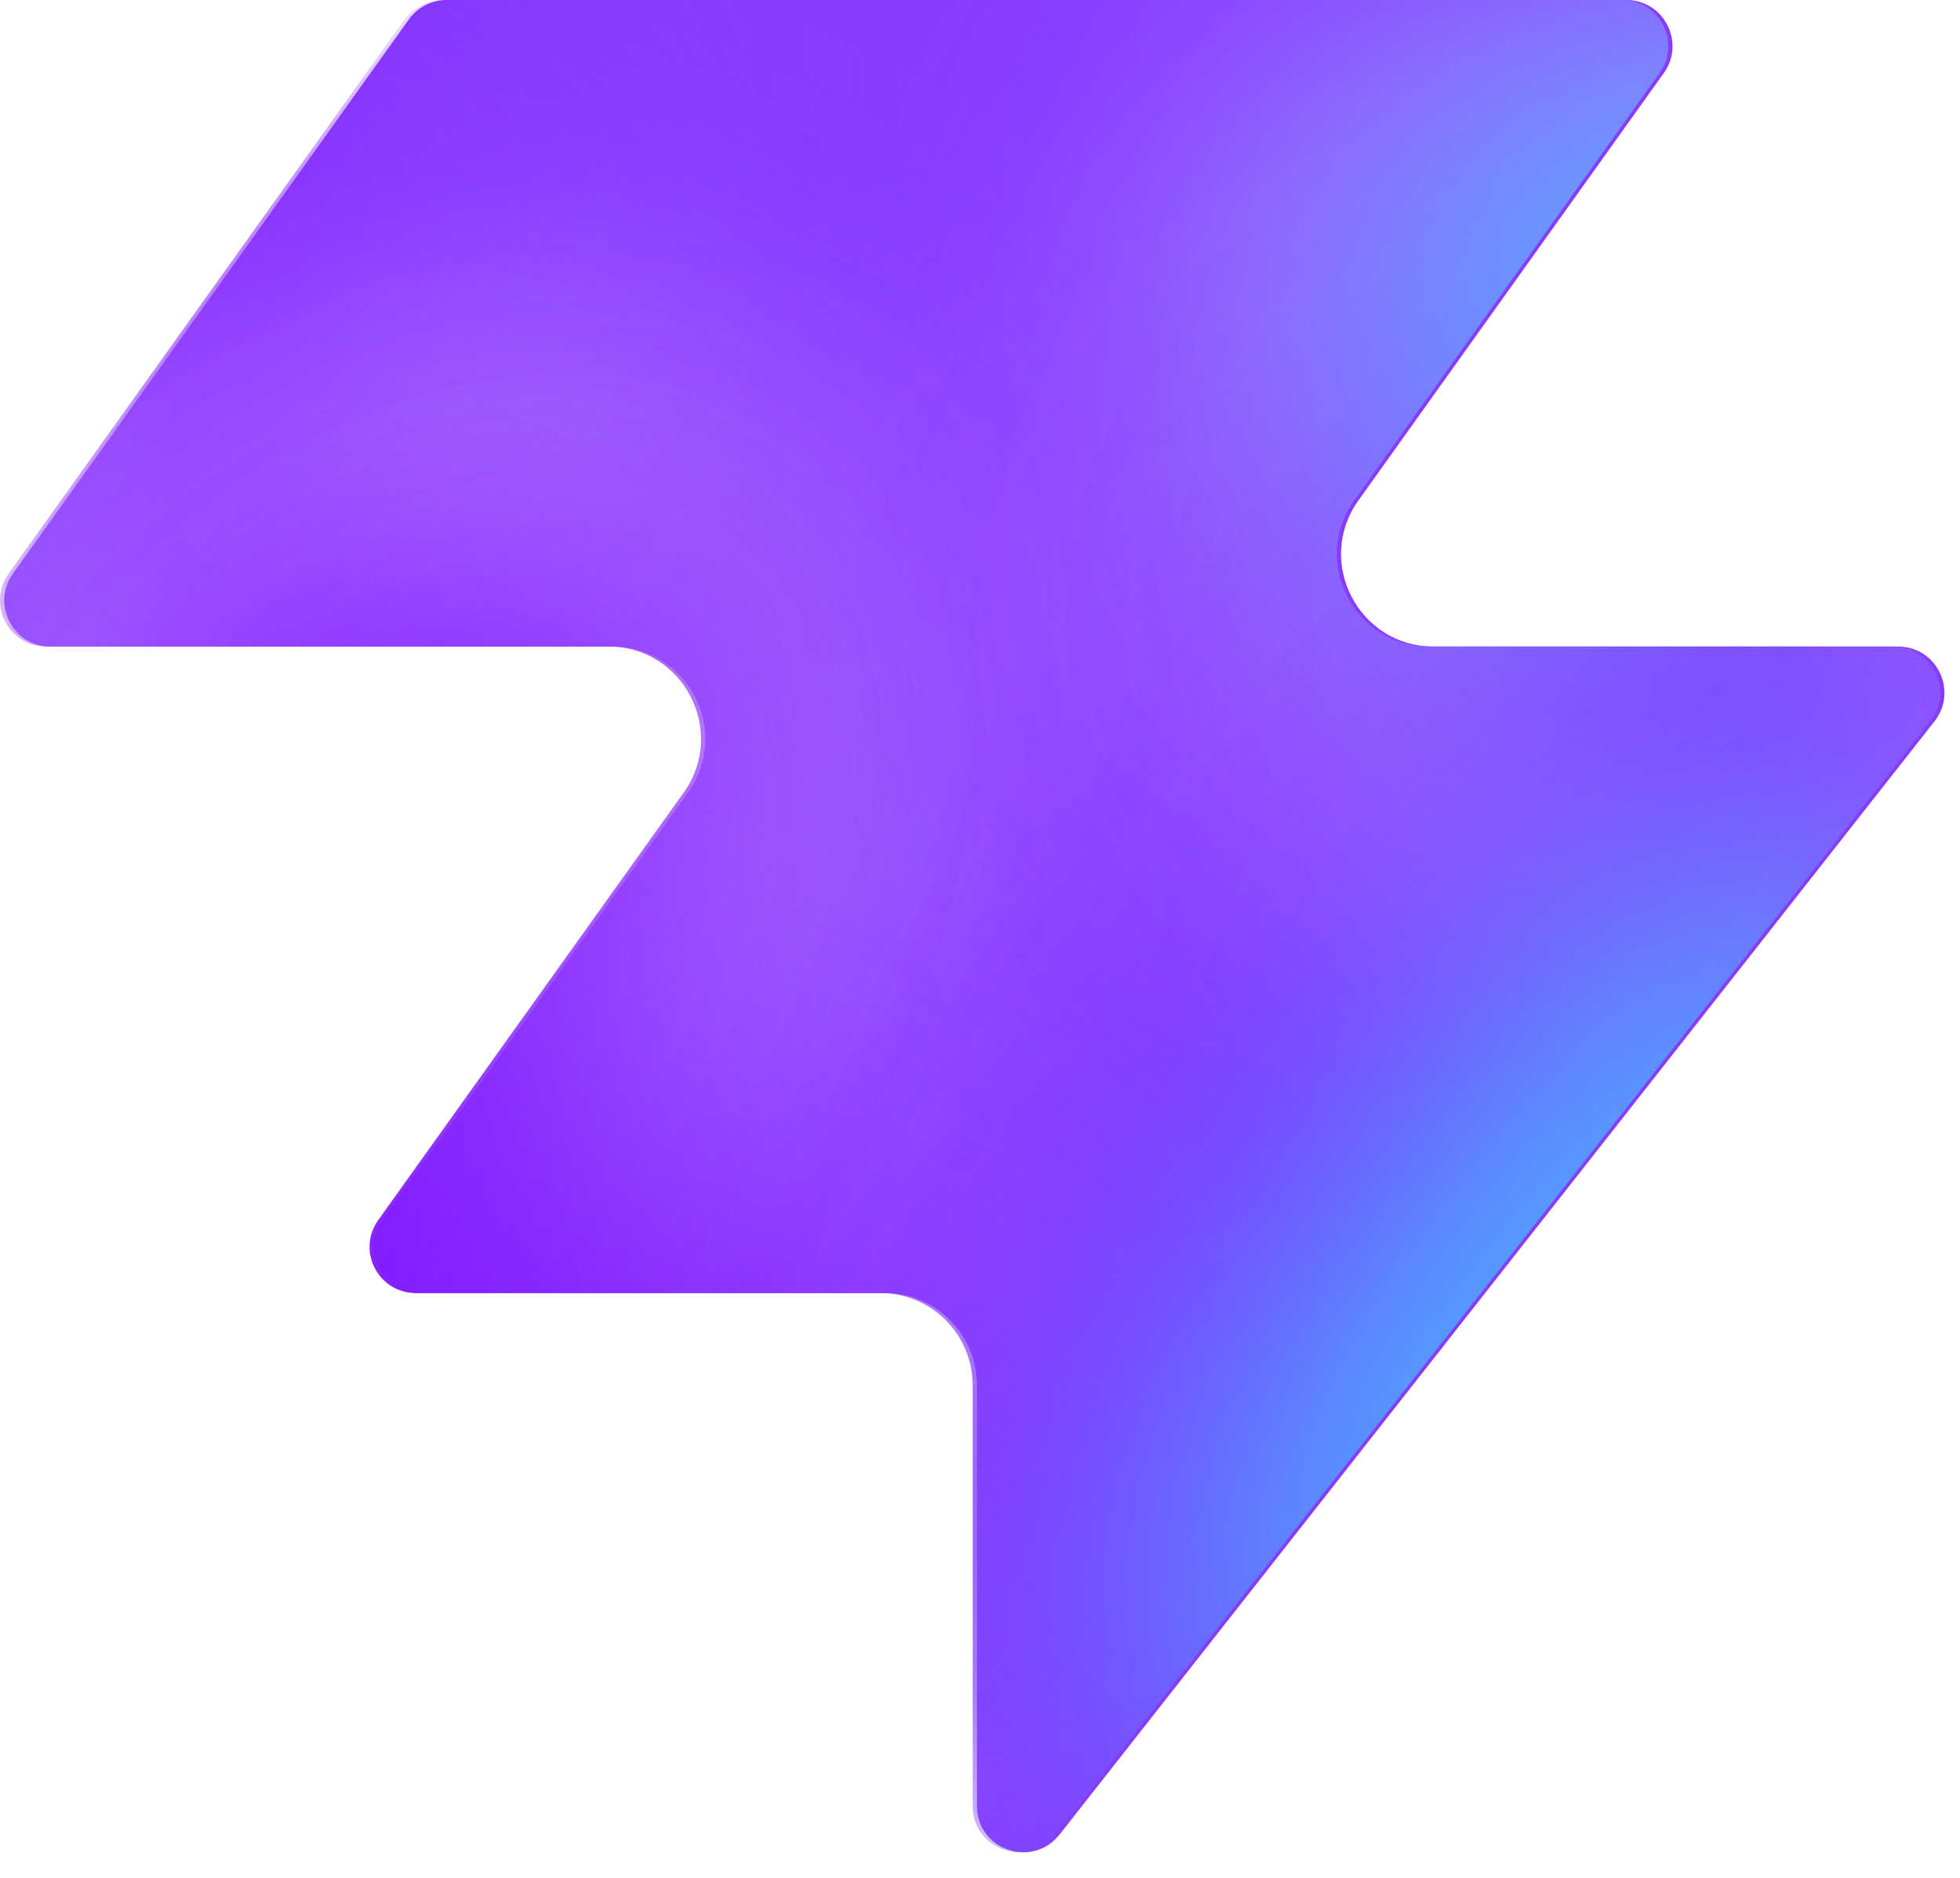
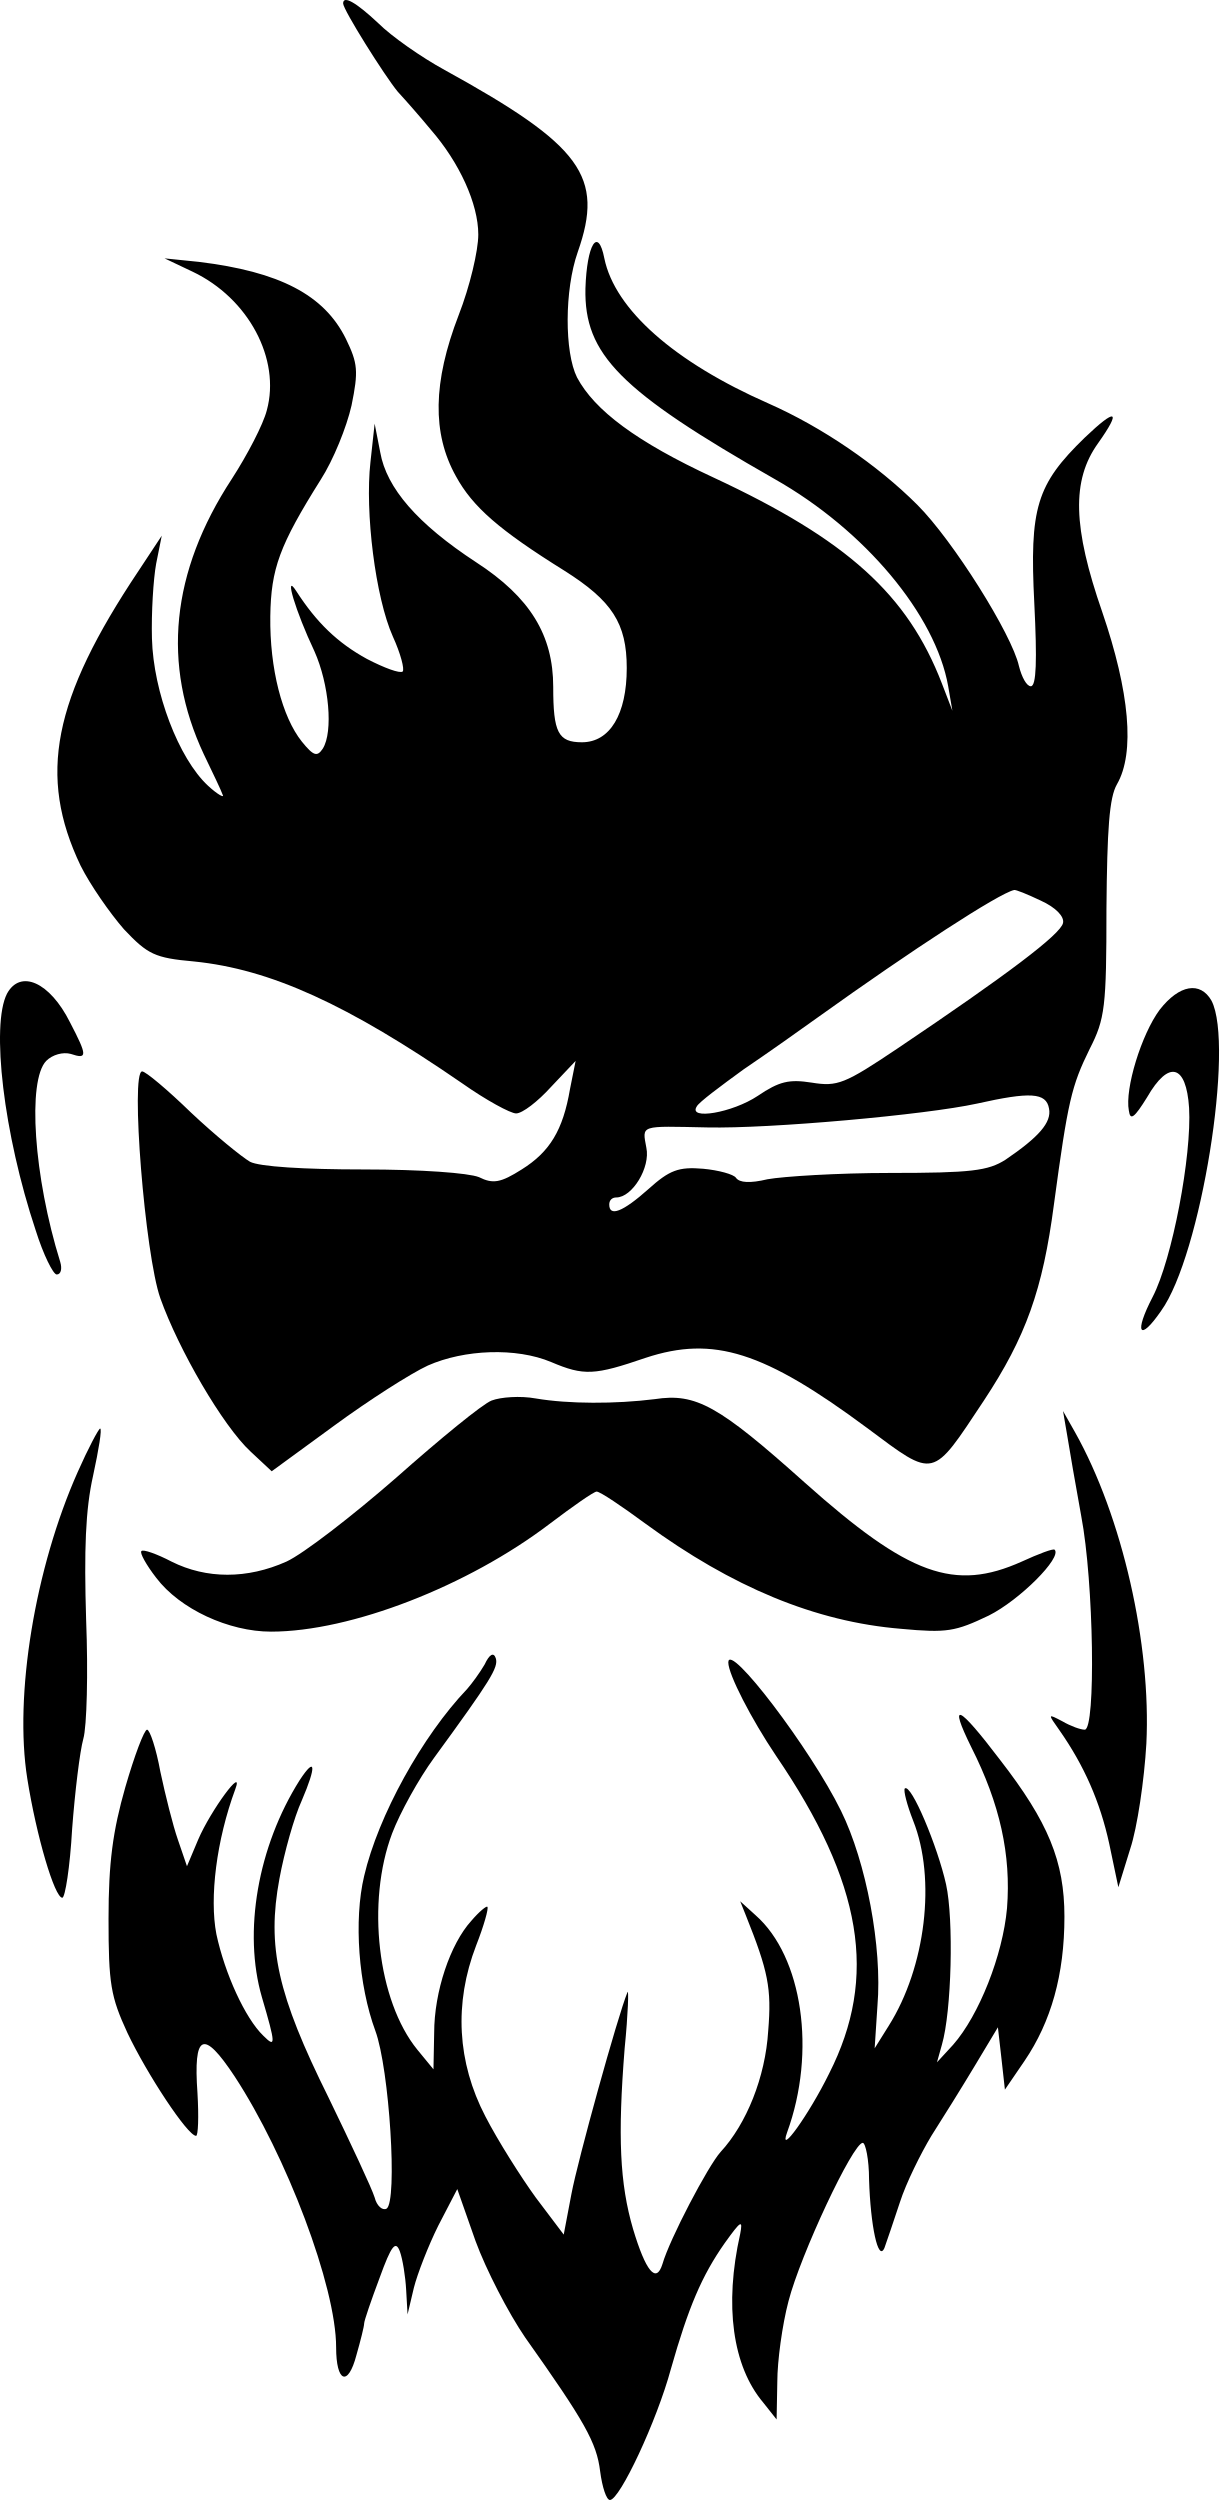
- <svg xmlns="http://www.w3.org/2000/svg" width="48" height="46" fill="none" viewBox="0 0 48 46">
-   <path fill="#863bff" d="M25.946 44.938c-.664.845-2.021.375-2.021-.698V33.937a2.26 2.26 0 0 0-2.262-2.262H10.287c-.92 0-1.456-1.04-.92-1.788l7.48-10.471c1.07-1.497 0-3.578-1.842-3.578H1.237c-.92 0-1.456-1.04-.92-1.788L10.013.474c.214-.297.556-.474.92-.474h28.894c.92 0 1.456 1.04.92 1.788l-7.48 10.471c-1.07 1.498 0 3.579 1.842 3.579h11.377c.943 0 1.473 1.088.89 1.83L25.947 44.94z" style="fill:#863bff;fill:color(display-p3 .525 .23 1);fill-opacity:1" />
-   <mask id="a" width="48" height="46" x="0" y="0" maskUnits="userSpaceOnUse" style="mask-type:alpha">
-     <path fill="#000" d="M25.842 44.938c-.664.844-2.021.375-2.021-.698V33.937a2.26 2.26 0 0 0-2.262-2.262H10.183c-.92 0-1.456-1.04-.92-1.788l7.48-10.471c1.07-1.498 0-3.579-1.842-3.579H1.133c-.92 0-1.456-1.04-.92-1.787L9.91.473c.214-.297.556-.474.92-.474h28.894c.92 0 1.456 1.04.92 1.788l-7.48 10.471c-1.07 1.498 0 3.578 1.842 3.578h11.377c.943 0 1.473 1.088.89 1.832L25.843 44.94z" style="fill:#000;fill-opacity:1" />
-   </mask>
-   <g mask="url(#a)">
-     <g filter="url(#b)">
-       <ellipse cx="5.508" cy="14.704" fill="#ede6ff" rx="5.508" ry="14.704" style="fill:#ede6ff;fill:color(display-p3 .927 .903 1);fill-opacity:1" transform="matrix(.00324 1 1 -.00324 -4.47 31.516)" />
-     </g>
-     <g filter="url(#c)">
-       <ellipse cx="10.399" cy="29.851" fill="#ede6ff" rx="10.399" ry="29.851" style="fill:#ede6ff;fill:color(display-p3 .927 .903 1);fill-opacity:1" transform="matrix(.00324 1 1 -.00324 -39.328 7.883)" />
-     </g>
-     <g filter="url(#d)">
-       <ellipse cx="5.508" cy="30.487" fill="#7e14ff" rx="5.508" ry="30.487" style="fill:#7e14ff;fill:color(display-p3 .492 .077 1);fill-opacity:1" transform="rotate(89.814 -25.913 -14.639)scale(1 -1)" />
-     </g>
-     <g filter="url(#e)">
-       <ellipse cx="5.508" cy="30.599" fill="#7e14ff" rx="5.508" ry="30.599" style="fill:#7e14ff;fill:color(display-p3 .492 .077 1);fill-opacity:1" transform="rotate(89.814 -32.644 -3.334)scale(1 -1)" />
-     </g>
-     <g filter="url(#f)">
-       <ellipse cx="5.508" cy="30.599" fill="#7e14ff" rx="5.508" ry="30.599" style="fill:#7e14ff;fill:color(display-p3 .492 .077 1);fill-opacity:1" transform="matrix(.00324 1 1 -.00324 -34.34 30.47)" />
-     </g>
-     <g filter="url(#g)">
-       <ellipse cx="14.072" cy="22.078" fill="#ede6ff" rx="14.072" ry="22.078" style="fill:#ede6ff;fill:color(display-p3 .927 .903 1);fill-opacity:1" transform="rotate(93.35 24.506 48.493)scale(-1 1)" />
-     </g>
-     <g filter="url(#h)">
-       <ellipse cx="3.47" cy="21.501" fill="#7e14ff" rx="3.47" ry="21.501" style="fill:#7e14ff;fill:color(display-p3 .492 .077 1);fill-opacity:1" transform="rotate(89.009 28.708 47.59)scale(-1 1)" />
-     </g>
-     <g filter="url(#i)">
-       <ellipse cx="3.47" cy="21.501" fill="#7e14ff" rx="3.47" ry="21.501" style="fill:#7e14ff;fill:color(display-p3 .492 .077 1);fill-opacity:1" transform="rotate(89.009 28.708 47.59)scale(-1 1)" />
-     </g>
-     <g filter="url(#j)">
-       <ellipse cx=".387" cy="8.972" fill="#7e14ff" rx="4.407" ry="29.108" style="fill:#7e14ff;fill:color(display-p3 .492 .077 1);fill-opacity:1" transform="rotate(39.51 .387 8.972)" />
-     </g>
-     <g filter="url(#k)">
-       <ellipse cx="47.523" cy="-6.092" fill="#7e14ff" rx="4.407" ry="29.108" style="fill:#7e14ff;fill:color(display-p3 .492 .077 1);fill-opacity:1" transform="rotate(37.892 47.523 -6.092)" />
-     </g>
-     <g filter="url(#l)">
-       <ellipse cx="41.412" cy="6.333" fill="#47bfff" rx="5.971" ry="9.665" style="fill:#47bfff;fill:color(display-p3 .28 .748 1);fill-opacity:1" transform="rotate(37.892 41.412 6.333)" />
-     </g>
-     <g filter="url(#m)">
-       <ellipse cx="-1.879" cy="38.332" fill="#7e14ff" rx="4.407" ry="29.108" style="fill:#7e14ff;fill:color(display-p3 .492 .077 1);fill-opacity:1" transform="rotate(37.892 -1.88 38.332)" />
-     </g>
-     <g filter="url(#n)">
-       <ellipse cx="-1.879" cy="38.332" fill="#7e14ff" rx="4.407" ry="29.108" style="fill:#7e14ff;fill:color(display-p3 .492 .077 1);fill-opacity:1" transform="rotate(37.892 -1.88 38.332)" />
-     </g>
-     <g filter="url(#o)">
-       <ellipse cx="35.651" cy="29.907" fill="#7e14ff" rx="4.407" ry="29.108" style="fill:#7e14ff;fill:color(display-p3 .492 .077 1);fill-opacity:1" transform="rotate(37.892 35.651 29.907)" />
-     </g>
-     <g filter="url(#p)">
-       <ellipse cx="38.418" cy="32.4" fill="#47bfff" rx="5.971" ry="15.297" style="fill:#47bfff;fill:color(display-p3 .28 .748 1);fill-opacity:1" transform="rotate(37.892 38.418 32.4)" />
-     </g>
+ <svg xmlns="http://www.w3.org/2000/svg" version="1.0" width="174.078pt" height="356.995pt" viewBox="0 0 174.078 356.995" preserveAspectRatio="xMidYMid" id="svg29">
+   <defs id="defs29" />
+   <g transform="matrix(0.1,0,0,-0.1,-239.0015,704.995)" fill="#000000" stroke="none" id="g29">
+     <path d="m 2880,7045 c 0,-9 59,-103 78,-126 12,-13 33,-37 47,-54 41,-47 68,-106 68,-150 0,-23 -12,-74 -28,-115 -37,-96 -38,-169 -4,-230 24,-44 62,-77 155,-135 68,-43 89,-75 89,-139 0,-66 -24,-106 -64,-106 -34,0 -41,14 -41,79 0,74 -33,128 -110,178 -84,55 -128,106 -137,157 l -8,41 -6,-55 c -8,-71 7,-193 32,-249 11,-24 17,-47 14,-50 -4,-3 -26,5 -51,18 -42,23 -72,52 -101,97 -18,28 -1,-29 26,-86 21,-47 27,-115 12,-139 -8,-12 -13,-11 -30,10 -28,35 -46,104 -45,179 1,68 13,101 72,195 18,28 37,75 44,106 10,49 9,60 -8,95 -31,63 -95,96 -210,110 l -49,5 40,-19 c 80,-38 126,-125 106,-198 -5,-20 -28,-64 -50,-98 -87,-133 -100,-265 -40,-393 13,-27 25,-52 27,-58 3,-5 -7,0 -21,13 -42,39 -78,134 -80,210 -1,37 2,85 6,107 l 8,40 -33,-50 c -123,-184 -144,-293 -83,-421 14,-28 42,-68 62,-91 34,-36 44,-41 100,-46 109,-11 219,-61 383,-174 34,-24 69,-43 77,-43 9,0 31,17 50,38 l 35,37 -8,-40 c -10,-59 -29,-90 -69,-115 -30,-19 -41,-21 -61,-11 -15,6 -82,11 -165,11 -85,0 -149,4 -162,11 -12,7 -50,38 -84,70 -34,33 -65,59 -70,59 -17,0 4,-262 26,-324 26,-73 89,-182 129,-219 l 30,-28 89,65 c 49,36 110,75 134,86 52,23 126,26 176,5 47,-20 62,-19 135,6 97,32 169,9 316,-100 98,-73 92,-74 167,39 60,91 84,158 100,280 20,148 25,169 51,222 22,43 24,60 24,200 1,114 4,159 15,178 26,45 18,132 -21,246 -42,121 -44,188 -6,241 34,48 26,51 -19,8 -69,-67 -79,-100 -72,-237 4,-81 3,-118 -5,-118 -6,0 -13,13 -17,29 -10,45 -94,179 -145,230 -57,57 -136,111 -213,145 -134,59 -219,134 -234,207 -9,46 -25,20 -27,-43 -2,-94 49,-146 270,-272 129,-73 230,-194 248,-296 l 6,-35 -15,39 c -49,127 -135,205 -326,294 -110,51 -170,96 -195,143 -18,36 -18,125 1,179 38,108 6,152 -190,260 -33,18 -76,48 -95,67 -32,30 -50,40 -50,28 z m 996,-1281 c 22,-10 34,-23 32,-32 -3,-16 -80,-74 -236,-179 -76,-51 -86,-55 -123,-49 -32,5 -46,2 -77,-19 -36,-24 -100,-35 -87,-15 3,6 34,29 67,53 34,23 82,57 107,75 134,96 257,176 279,181 2,1 19,-6 38,-15 z m 12,-297 c 4,-20 -15,-41 -62,-73 -25,-16 -49,-19 -165,-19 -75,0 -153,-5 -175,-9 -25,-6 -40,-5 -45,2 -3,5 -25,11 -47,13 -35,3 -48,-2 -78,-29 -37,-33 -56,-40 -56,-22 0,6 4,10 10,10 23,0 49,43 43,71 -6,33 -10,31 87,29 89,-2 312,18 385,34 76,17 99,16 103,-7 z" id="path7" />
+     <path d="m 2400,5631 c -23,-45 -5,-200 41,-338 11,-35 25,-63 30,-63 6,0 8,8 5,18 -38,122 -47,259 -20,287 9,9 24,13 35,10 24,-8 24,-3 -1,45 -29,58 -71,76 -90,41 z" id="path8" />
+     <path d="m 4046,5608 c -26,-35 -50,-113 -44,-144 2,-15 8,-10 26,19 31,54 56,47 60,-15 4,-68 -24,-216 -52,-270 -27,-52 -19,-65 12,-20 57,79 105,380 72,443 -16,28 -46,23 -74,-13 z" id="path9" />
+     <path d="m 3092,5050 c -13,-5 -74,-55 -136,-110 -63,-55 -133,-109 -157,-120 -56,-25 -114,-25 -164,0 -21,11 -41,18 -43,15 -3,-2 7,-20 21,-38 34,-45 104,-77 164,-77 114,0 281,65 398,154 33,25 63,46 67,46 5,0 36,-21 70,-46 123,-90 242,-140 365,-150 65,-6 77,-4 125,19 44,22 105,83 94,94 -2,2 -23,-6 -47,-17 -96,-43 -161,-20 -310,113 -123,110 -155,128 -214,119 -56,-7 -123,-7 -170,1 -22,4 -50,2 -63,-3 z" id="path10" />
+     <path d="m 3914,5000 c 3,-19 12,-71 20,-115 18,-94 21,-305 5,-305 -6,0 -20,5 -32,12 -21,11 -21,11 -4,-13 35,-50 58,-102 71,-162 l 13,-62 17,55 c 10,30 20,98 23,150 7,141 -34,324 -102,445 l -17,30 z" id="path11" />
+     <path d="m 2501,4948 c -61,-137 -91,-319 -72,-438 13,-82 39,-170 50,-170 4,0 11,44 14,98 4,53 11,111 16,129 5,17 7,94 4,170 -3,100 -1,157 10,206 8,37 13,67 10,67 -2,0 -17,-28 -32,-62 z" id="path12" />
+     <path d="m 3082,4673 c -7,-12 -18,-27 -25,-35 -64,-67 -127,-181 -147,-267 -15,-63 -8,-156 16,-221 20,-54 32,-244 16,-254 -6,-3 -14,4 -17,16 -4,13 -34,77 -66,143 -73,147 -88,215 -70,312 7,38 21,88 32,112 21,49 20,64 -3,29 -60,-95 -81,-217 -54,-310 20,-68 20,-73 2,-55 -26,25 -55,89 -67,145 -10,52 0,134 27,207 13,35 -35,-30 -53,-72 l -16,-38 -13,38 c -7,20 -18,64 -25,97 -6,33 -15,60 -19,60 -4,0 -18,-37 -31,-82 -18,-63 -24,-108 -24,-188 0,-93 3,-111 27,-163 28,-59 86,-147 98,-147 3,0 4,27 2,61 -6,85 8,92 53,24 74,-113 145,-300 145,-387 0,-50 17,-57 29,-11 6,21 11,41 11,45 0,4 10,33 22,65 17,47 23,54 29,38 4,-11 8,-36 9,-55 l 2,-35 9,38 c 5,20 21,61 35,89 l 27,52 26,-74 c 15,-41 47,-103 71,-138 85,-120 102,-150 107,-191 3,-23 9,-41 14,-41 14,0 67,113 87,187 25,88 44,133 77,180 23,32 26,34 22,13 -23,-102 -11,-189 33,-241 l 19,-24 1,54 c 0,29 7,81 16,115 17,66 92,226 106,226 4,0 9,-24 9,-52 2,-66 13,-119 22,-98 3,8 13,38 22,65 9,28 30,70 45,95 16,25 44,70 62,100 l 33,55 5,-44 5,-45 28,41 c 38,56 57,123 57,206 0,79 -23,135 -92,224 -60,79 -74,85 -41,18 41,-81 57,-154 51,-230 -6,-67 -40,-153 -77,-195 l -23,-25 7,25 c 14,48 17,179 6,229 -12,54 -50,145 -59,137 -2,-3 3,-23 12,-46 33,-83 18,-209 -35,-293 l -20,-32 4,61 c 7,83 -16,205 -52,278 -43,88 -161,243 -161,212 0,-17 33,-81 68,-133 124,-182 146,-316 76,-454 -29,-59 -73,-120 -60,-84 42,115 22,251 -45,310 l -22,20 8,-20 c 32,-80 37,-104 32,-165 -4,-66 -31,-133 -68,-173 -18,-20 -73,-125 -83,-160 -9,-29 -24,-10 -42,50 -19,65 -22,132 -12,258 5,50 6,86 4,80 -14,-34 -71,-240 -80,-288 l -11,-58 -40,53 c -21,29 -54,81 -72,116 -40,77 -45,161 -13,244 11,28 18,53 16,55 -1,2 -12,-7 -23,-20 -30,-33 -53,-101 -53,-160 l -1,-52 -23,28 c -57,70 -73,211 -36,309 11,29 38,78 60,108 81,111 92,129 88,142 -3,9 -9,6 -16,-9 z" id="path13" />
  </g>
-   <defs>
-     <filter id="b" width="60.045" height="41.654" x="-19.77" y="16.149" color-interpolation-filters="sRGB" filterUnits="userSpaceOnUse">
-       <feFlood flood-opacity="0" result="BackgroundImageFix" />
-       <feBlend in="SourceGraphic" in2="BackgroundImageFix" result="shape" />
-       <feGaussianBlur result="effect1_foregroundBlur_2002_17158" stdDeviation="7.659" />
-     </filter>
-     <filter id="c" width="90.34" height="51.437" x="-54.613" y="-7.533" color-interpolation-filters="sRGB" filterUnits="userSpaceOnUse">
-       <feFlood flood-opacity="0" result="BackgroundImageFix" />
-       <feBlend in="SourceGraphic" in2="BackgroundImageFix" result="shape" />
-       <feGaussianBlur result="effect1_foregroundBlur_2002_17158" stdDeviation="7.659" />
-     </filter>
-     <filter id="d" width="79.355" height="29.4" x="-49.64" y="2.03" color-interpolation-filters="sRGB" filterUnits="userSpaceOnUse">
-       <feFlood flood-opacity="0" result="BackgroundImageFix" />
-       <feBlend in="SourceGraphic" in2="BackgroundImageFix" result="shape" />
-       <feGaussianBlur result="effect1_foregroundBlur_2002_17158" stdDeviation="4.596" />
-     </filter>
-     <filter id="e" width="79.579" height="29.4" x="-45.045" y="20.029" color-interpolation-filters="sRGB" filterUnits="userSpaceOnUse">
-       <feFlood flood-opacity="0" result="BackgroundImageFix" />
-       <feBlend in="SourceGraphic" in2="BackgroundImageFix" result="shape" />
-       <feGaussianBlur result="effect1_foregroundBlur_2002_17158" stdDeviation="4.596" />
-     </filter>
-     <filter id="f" width="79.579" height="29.4" x="-43.513" y="21.178" color-interpolation-filters="sRGB" filterUnits="userSpaceOnUse">
-       <feFlood flood-opacity="0" result="BackgroundImageFix" />
-       <feBlend in="SourceGraphic" in2="BackgroundImageFix" result="shape" />
-       <feGaussianBlur result="effect1_foregroundBlur_2002_17158" stdDeviation="4.596" />
-     </filter>
-     <filter id="g" width="74.749" height="58.852" x="15.756" y="-17.901" color-interpolation-filters="sRGB" filterUnits="userSpaceOnUse">
-       <feFlood flood-opacity="0" result="BackgroundImageFix" />
-       <feBlend in="SourceGraphic" in2="BackgroundImageFix" result="shape" />
-       <feGaussianBlur result="effect1_foregroundBlur_2002_17158" stdDeviation="7.659" />
-     </filter>
-     <filter id="h" width="61.377" height="25.362" x="23.548" y="2.284" color-interpolation-filters="sRGB" filterUnits="userSpaceOnUse">
-       <feFlood flood-opacity="0" result="BackgroundImageFix" />
-       <feBlend in="SourceGraphic" in2="BackgroundImageFix" result="shape" />
-       <feGaussianBlur result="effect1_foregroundBlur_2002_17158" stdDeviation="4.596" />
-     </filter>
-     <filter id="i" width="61.377" height="25.362" x="23.548" y="2.284" color-interpolation-filters="sRGB" filterUnits="userSpaceOnUse">
-       <feFlood flood-opacity="0" result="BackgroundImageFix" />
-       <feBlend in="SourceGraphic" in2="BackgroundImageFix" result="shape" />
-       <feGaussianBlur result="effect1_foregroundBlur_2002_17158" stdDeviation="4.596" />
-     </filter>
-     <filter id="j" width="56.045" height="63.649" x="-27.636" y="-22.853" color-interpolation-filters="sRGB" filterUnits="userSpaceOnUse">
-       <feFlood flood-opacity="0" result="BackgroundImageFix" />
-       <feBlend in="SourceGraphic" in2="BackgroundImageFix" result="shape" />
-       <feGaussianBlur result="effect1_foregroundBlur_2002_17158" stdDeviation="4.596" />
-     </filter>
-     <filter id="k" width="54.814" height="64.646" x="20.116" y="-38.415" color-interpolation-filters="sRGB" filterUnits="userSpaceOnUse">
-       <feFlood flood-opacity="0" result="BackgroundImageFix" />
-       <feBlend in="SourceGraphic" in2="BackgroundImageFix" result="shape" />
-       <feGaussianBlur result="effect1_foregroundBlur_2002_17158" stdDeviation="4.596" />
-     </filter>
-     <filter id="l" width="33.541" height="35.313" x="24.641" y="-11.323" color-interpolation-filters="sRGB" filterUnits="userSpaceOnUse">
-       <feFlood flood-opacity="0" result="BackgroundImageFix" />
-       <feBlend in="SourceGraphic" in2="BackgroundImageFix" result="shape" />
-       <feGaussianBlur result="effect1_foregroundBlur_2002_17158" stdDeviation="4.596" />
-     </filter>
-     <filter id="m" width="54.814" height="64.646" x="-29.286" y="6.009" color-interpolation-filters="sRGB" filterUnits="userSpaceOnUse">
-       <feFlood flood-opacity="0" result="BackgroundImageFix" />
-       <feBlend in="SourceGraphic" in2="BackgroundImageFix" result="shape" />
-       <feGaussianBlur result="effect1_foregroundBlur_2002_17158" stdDeviation="4.596" />
-     </filter>
-     <filter id="n" width="54.814" height="64.646" x="-29.286" y="6.009" color-interpolation-filters="sRGB" filterUnits="userSpaceOnUse">
-       <feFlood flood-opacity="0" result="BackgroundImageFix" />
-       <feBlend in="SourceGraphic" in2="BackgroundImageFix" result="shape" />
-       <feGaussianBlur result="effect1_foregroundBlur_2002_17158" stdDeviation="4.596" />
-     </filter>
-     <filter id="o" width="54.814" height="64.646" x="8.244" y="-2.416" color-interpolation-filters="sRGB" filterUnits="userSpaceOnUse">
-       <feFlood flood-opacity="0" result="BackgroundImageFix" />
-       <feBlend in="SourceGraphic" in2="BackgroundImageFix" result="shape" />
-       <feGaussianBlur result="effect1_foregroundBlur_2002_17158" stdDeviation="4.596" />
-     </filter>
-     <filter id="p" width="39.409" height="43.623" x="18.713" y="10.588" color-interpolation-filters="sRGB" filterUnits="userSpaceOnUse">
-       <feFlood flood-opacity="0" result="BackgroundImageFix" />
-       <feBlend in="SourceGraphic" in2="BackgroundImageFix" result="shape" />
-       <feGaussianBlur result="effect1_foregroundBlur_2002_17158" stdDeviation="4.596" />
-     </filter>
-   </defs>
</svg>
